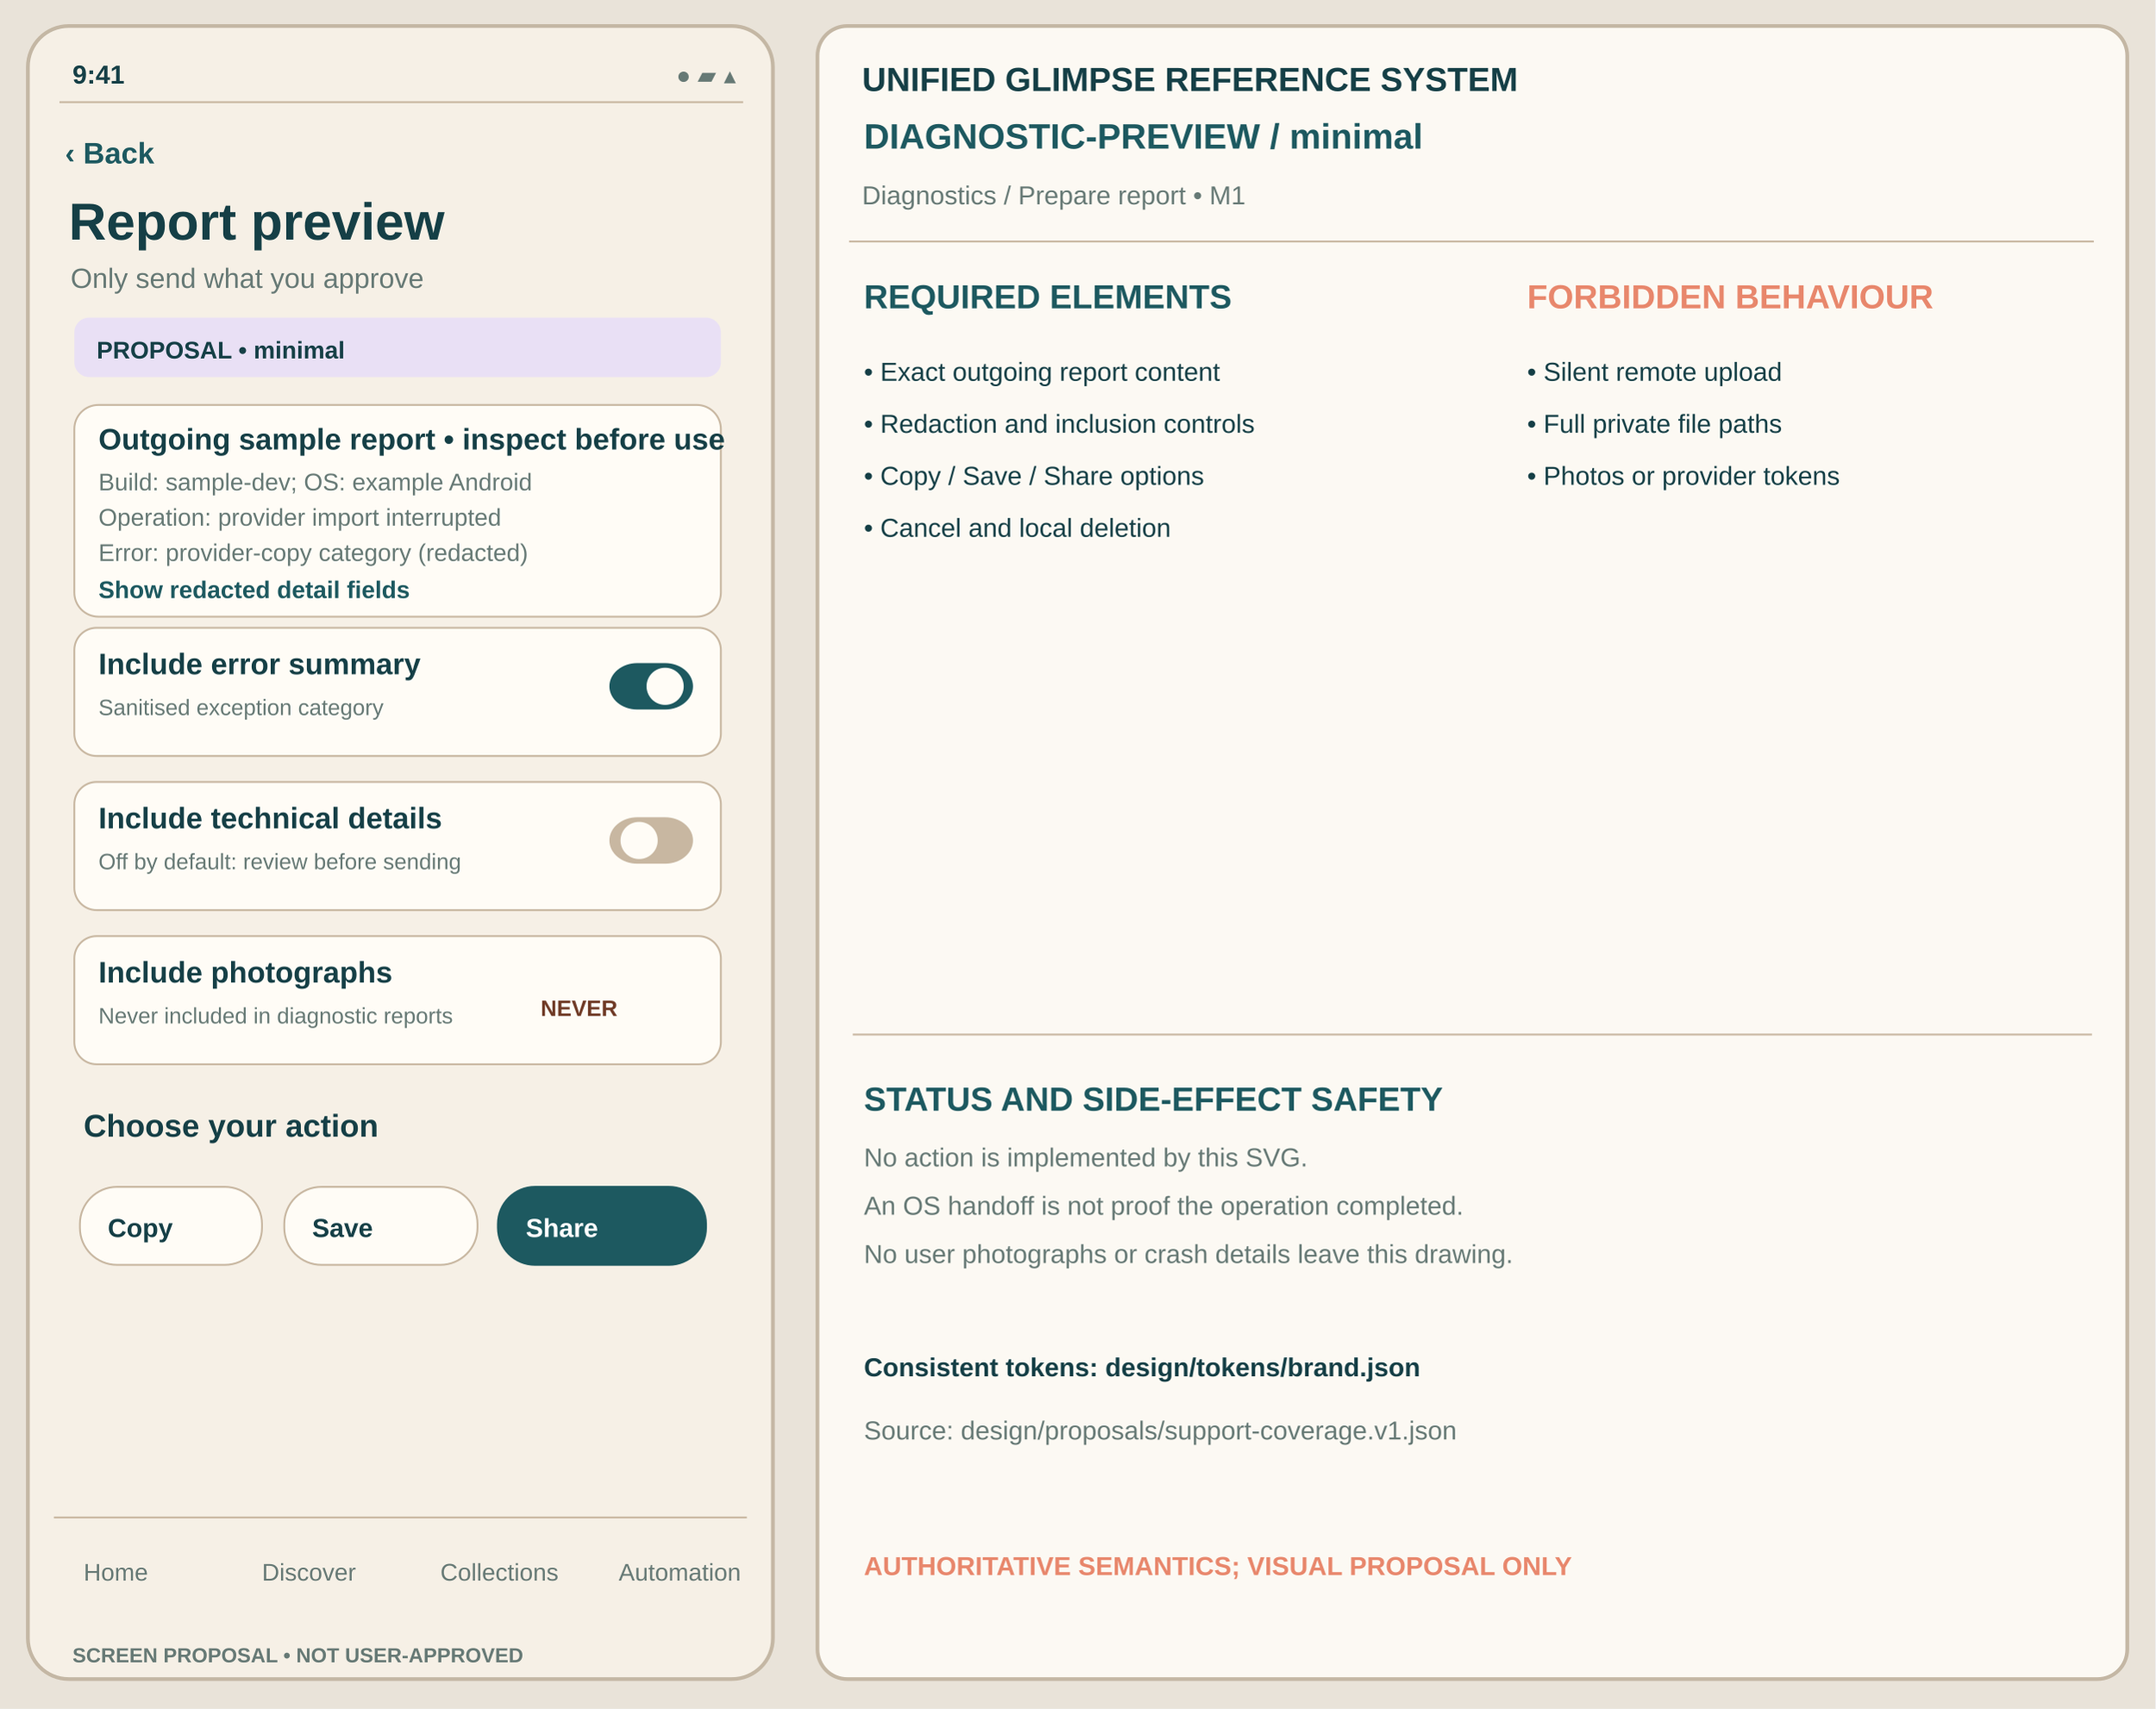
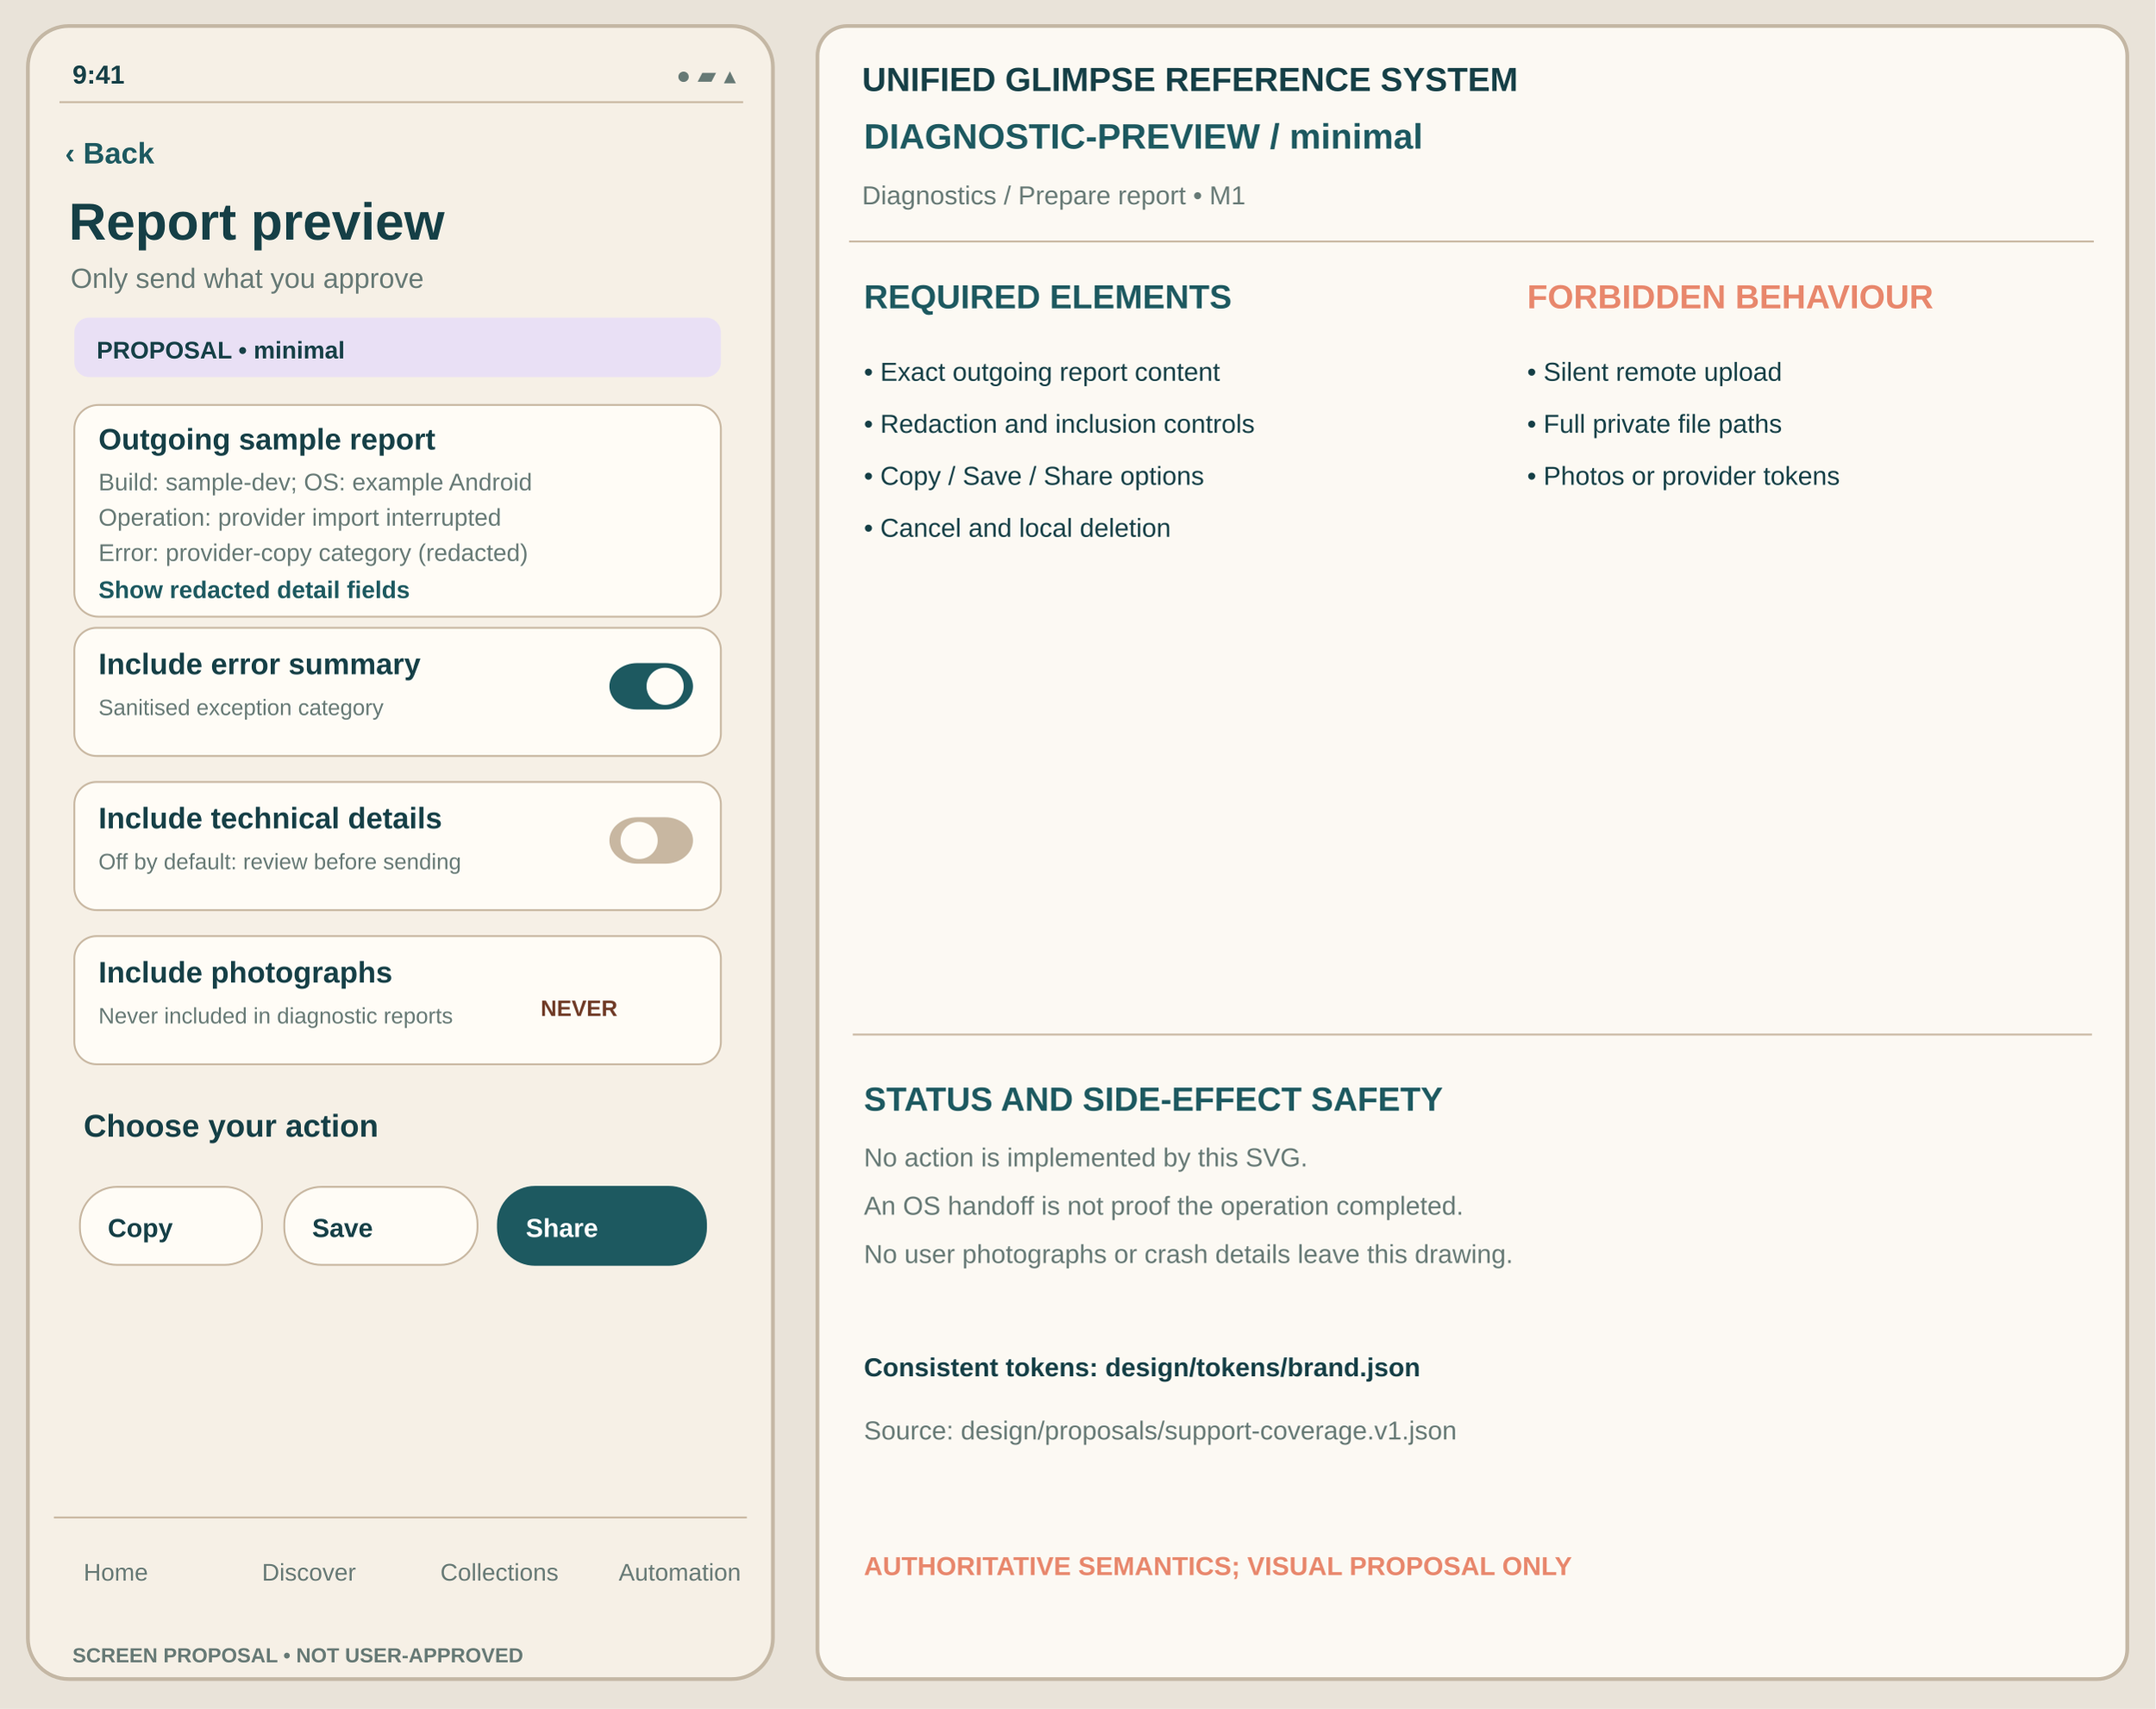
<svg xmlns="http://www.w3.org/2000/svg" viewBox="0 0 1160 920" width="1160" height="920" role="img" aria-label="Report preview minimal unapproved Glimpse visual reference">
  <rect width="1160" height="920" fill="#E9E3D9" />
  <rect x="15" y="14" width="401" height="890" rx="22" fill="#F6F0E6" stroke="#C4B7A4" stroke-width="2" />
  <text x="39" y="45" font-family="Arial,Helvetica,sans-serif" fill="#153F46" font-size="14" font-weight="600">9:41</text>
  <text x="364" y="45" font-family="Arial,Helvetica,sans-serif" fill="#667975" font-size="13" font-weight="400">●  ▰  ▴</text>
  <path d="M32 55h368" stroke="#C8B7A1" />
  <text x="35" y="88" font-family="Arial,Helvetica,sans-serif" fill="#1D5960" font-size="16" font-weight="650">‹ Back</text>
  <text x="37" y="129" font-family="Arial,Helvetica,sans-serif" fill="#153F46" font-size="28" font-weight="700">Report preview</text>
  <text x="38" y="155" font-family="Arial,Helvetica,sans-serif" fill="#667975" font-size="15" font-weight="400">Only send what you approve</text>
  <rect x="40" y="171" width="348" height="32" rx="8" fill="#E9E0F5" stroke="none" stroke-width="1" />
  <text x="52" y="193" font-family="Arial,Helvetica,sans-serif" fill="#153F46" font-size="13" font-weight="650">PROPOSAL • minimal</text>
  <rect x="40" y="218" width="348" height="114" rx="13" fill="#FFFCF6" stroke="#C8B7A1" />
-   <text x="53" y="242" font-family="Arial,Helvetica,sans-serif" fill="#153F46" font-size="16" font-weight="700">Outgoing sample report • inspect before use</text>
+   <text x="53" y="242" font-family="Arial,Helvetica,sans-serif" fill="#153F46" font-size="16" font-weight="700">Outgoing sample report</text>
  <text x="53" y="264" font-family="Arial,Helvetica,sans-serif" fill="#667975" font-size="13">Build: sample-dev; OS: example Android</text>
  <text x="53" y="283" font-family="Arial,Helvetica,sans-serif" fill="#667975" font-size="13">Operation: provider import interrupted</text>
  <text x="53" y="302" font-family="Arial,Helvetica,sans-serif" fill="#667975" font-size="13">Error: provider-copy category (redacted)</text>
  <text x="53" y="322" font-family="Arial,Helvetica,sans-serif" fill="#1D5960" font-size="13" font-weight="650">Show redacted detail fields</text>
  <rect x="40" y="338" width="348" height="69" rx="12" fill="#FFFCF6" stroke="#C8B7A1" stroke-width="1" />
  <text x="53" y="363" font-family="Arial,Helvetica,sans-serif" fill="#153F46" font-size="16" font-weight="650">Include error summary</text>
  <text x="53" y="385" font-family="Arial,Helvetica,sans-serif" fill="#667975" font-size="12" font-weight="400">Sanitised exception category</text>
  <rect x="328" y="357" width="45" height="25" rx="15" fill="#1D5960" stroke="none" stroke-width="1" />
  <circle cx="358" cy="369.5" r="10" fill="#FFFCF6" />
  <rect x="40" y="421" width="348" height="69" rx="12" fill="#FFFCF6" stroke="#C8B7A1" stroke-width="1" />
  <text x="53" y="446" font-family="Arial,Helvetica,sans-serif" fill="#153F46" font-size="16" font-weight="650">Include technical details</text>
  <text x="53" y="468" font-family="Arial,Helvetica,sans-serif" fill="#667975" font-size="12" font-weight="400">Off by default: review before sending</text>
  <rect x="328" y="440" width="45" height="25" rx="15" fill="#C8B7A1" stroke="none" stroke-width="1" />
  <circle cx="344" cy="452.5" r="10" fill="#FFFCF6" />
  <rect x="40" y="504" width="348" height="69" rx="12" fill="#FFFCF6" stroke="#C8B7A1" stroke-width="1" />
  <text x="53" y="529" font-family="Arial,Helvetica,sans-serif" fill="#153F46" font-size="16" font-weight="650">Include photographs</text>
  <text x="53" y="551" font-family="Arial,Helvetica,sans-serif" fill="#667975" font-size="12" font-weight="400">Never included in diagnostic reports</text>
  <text x="291" y="547" font-family="Arial,Helvetica,sans-serif" fill="#703B27" font-size="12" font-weight="650">NEVER</text>
  <text x="45" y="612" font-family="Arial,Helvetica,sans-serif" fill="#153F46" font-size="17" font-weight="650">Choose your action</text>
  <rect x="43" y="639" width="98" height="42" rx="20" fill="#FFFCF6" stroke="#C8B7A1" stroke-width="1" />
  <text x="58" y="666" font-family="Arial,Helvetica,sans-serif" fill="#153F46" font-size="14" font-weight="650">Copy</text>
  <rect x="153" y="639" width="104" height="42" rx="20" fill="#FFFCF6" stroke="#C8B7A1" stroke-width="1" />
  <text x="168" y="666" font-family="Arial,Helvetica,sans-serif" fill="#153F46" font-size="14" font-weight="650">Save</text>
  <rect x="268" y="639" width="112" height="42" rx="20" fill="#1D5960" stroke="#1D5960" stroke-width="1" />
  <text x="283" y="666" font-family="Arial,Helvetica,sans-serif" fill="#FFFFFF" font-size="14" font-weight="650">Share</text>
  <path d="M29 817h373" stroke="#C8B7A1" />
  <text x="45" y="851" font-family="Arial,Helvetica,sans-serif" fill="#667975" font-size="13" font-weight="500">Home</text>
  <text x="141" y="851" font-family="Arial,Helvetica,sans-serif" fill="#667975" font-size="13" font-weight="500">Discover</text>
  <text x="237" y="851" font-family="Arial,Helvetica,sans-serif" fill="#667975" font-size="13" font-weight="500">Collections</text>
  <text x="333" y="851" font-family="Arial,Helvetica,sans-serif" fill="#667975" font-size="13" font-weight="500">Automation</text>
  <text x="39" y="895" font-family="Arial,Helvetica,sans-serif" fill="#667975" font-size="11" font-weight="650">SCREEN PROPOSAL • NOT USER-APPROVED</text>
  <rect x="440" y="14" width="705" height="890" rx="16" fill="#FCF9F3" stroke="#C4B7A4" stroke-width="2" />
  <text x="464" y="49" font-family="Arial,Helvetica,sans-serif" fill="#153F46" font-size="18" font-weight="700">UNIFIED GLIMPSE REFERENCE SYSTEM</text>
  <text x="465" y="80" font-family="Arial,Helvetica,sans-serif" fill="#1D5960" font-size="19" font-weight="650">DIAGNOSTIC-PREVIEW  /  minimal</text>
  <text x="464" y="110" font-family="Arial,Helvetica,sans-serif" fill="#667975" font-size="14" font-weight="400">Diagnostics / Prepare report  •  M1</text>
  <path d="M457 130h670" stroke="#C8B7A1" />
  <text x="465" y="166" font-family="Arial,Helvetica,sans-serif" fill="#1D5960" font-size="18" font-weight="700">REQUIRED ELEMENTS</text>
  <text x="822" y="166" font-family="Arial,Helvetica,sans-serif" fill="#E8876C" font-size="18" font-weight="700">FORBIDDEN BEHAVIOUR</text>
  <text x="465" y="205" font-family="Arial,Helvetica,sans-serif" fill="#153F46" font-size="14" font-weight="400">• Exact outgoing report content</text>
  <text x="465" y="233" font-family="Arial,Helvetica,sans-serif" fill="#153F46" font-size="14" font-weight="400">• Redaction and inclusion controls</text>
  <text x="465" y="261" font-family="Arial,Helvetica,sans-serif" fill="#153F46" font-size="14" font-weight="400">• Copy / Save / Share options</text>
  <text x="465" y="289" font-family="Arial,Helvetica,sans-serif" fill="#153F46" font-size="14" font-weight="400">• Cancel and local deletion</text>
  <text x="822" y="205" font-family="Arial,Helvetica,sans-serif" fill="#153F46" font-size="14" font-weight="400">• Silent remote upload</text>
  <text x="822" y="233" font-family="Arial,Helvetica,sans-serif" fill="#153F46" font-size="14" font-weight="400">• Full private file paths</text>
  <text x="822" y="261" font-family="Arial,Helvetica,sans-serif" fill="#153F46" font-size="14" font-weight="400">• Photos or provider tokens</text>
  <path d="M459 557h667" stroke="#C8B7A1" />
  <text x="465" y="598" font-family="Arial,Helvetica,sans-serif" fill="#1D5960" font-size="18" font-weight="700">STATUS AND SIDE-EFFECT SAFETY</text>
  <text x="465" y="628" font-family="Arial,Helvetica,sans-serif" fill="#667975" font-size="14" font-weight="400">No action is implemented by this SVG.</text>
  <text x="465" y="654" font-family="Arial,Helvetica,sans-serif" fill="#667975" font-size="14" font-weight="400">An OS handoff is not proof the operation completed.</text>
  <text x="465" y="680" font-family="Arial,Helvetica,sans-serif" fill="#667975" font-size="14" font-weight="400">No user photographs or crash details leave this drawing.</text>
  <text x="465" y="741" font-family="Arial,Helvetica,sans-serif" fill="#153F46" font-size="14" font-weight="650">Consistent tokens: design/tokens/brand.json</text>
  <text x="465" y="775" font-family="Arial,Helvetica,sans-serif" fill="#667975" font-size="14" font-weight="400">Source: design/proposals/support-coverage.v1.json</text>
  <text x="465" y="848" font-family="Arial,Helvetica,sans-serif" fill="#E8876C" font-size="14" font-weight="700">AUTHORITATIVE SEMANTICS; VISUAL PROPOSAL ONLY</text>
</svg>
